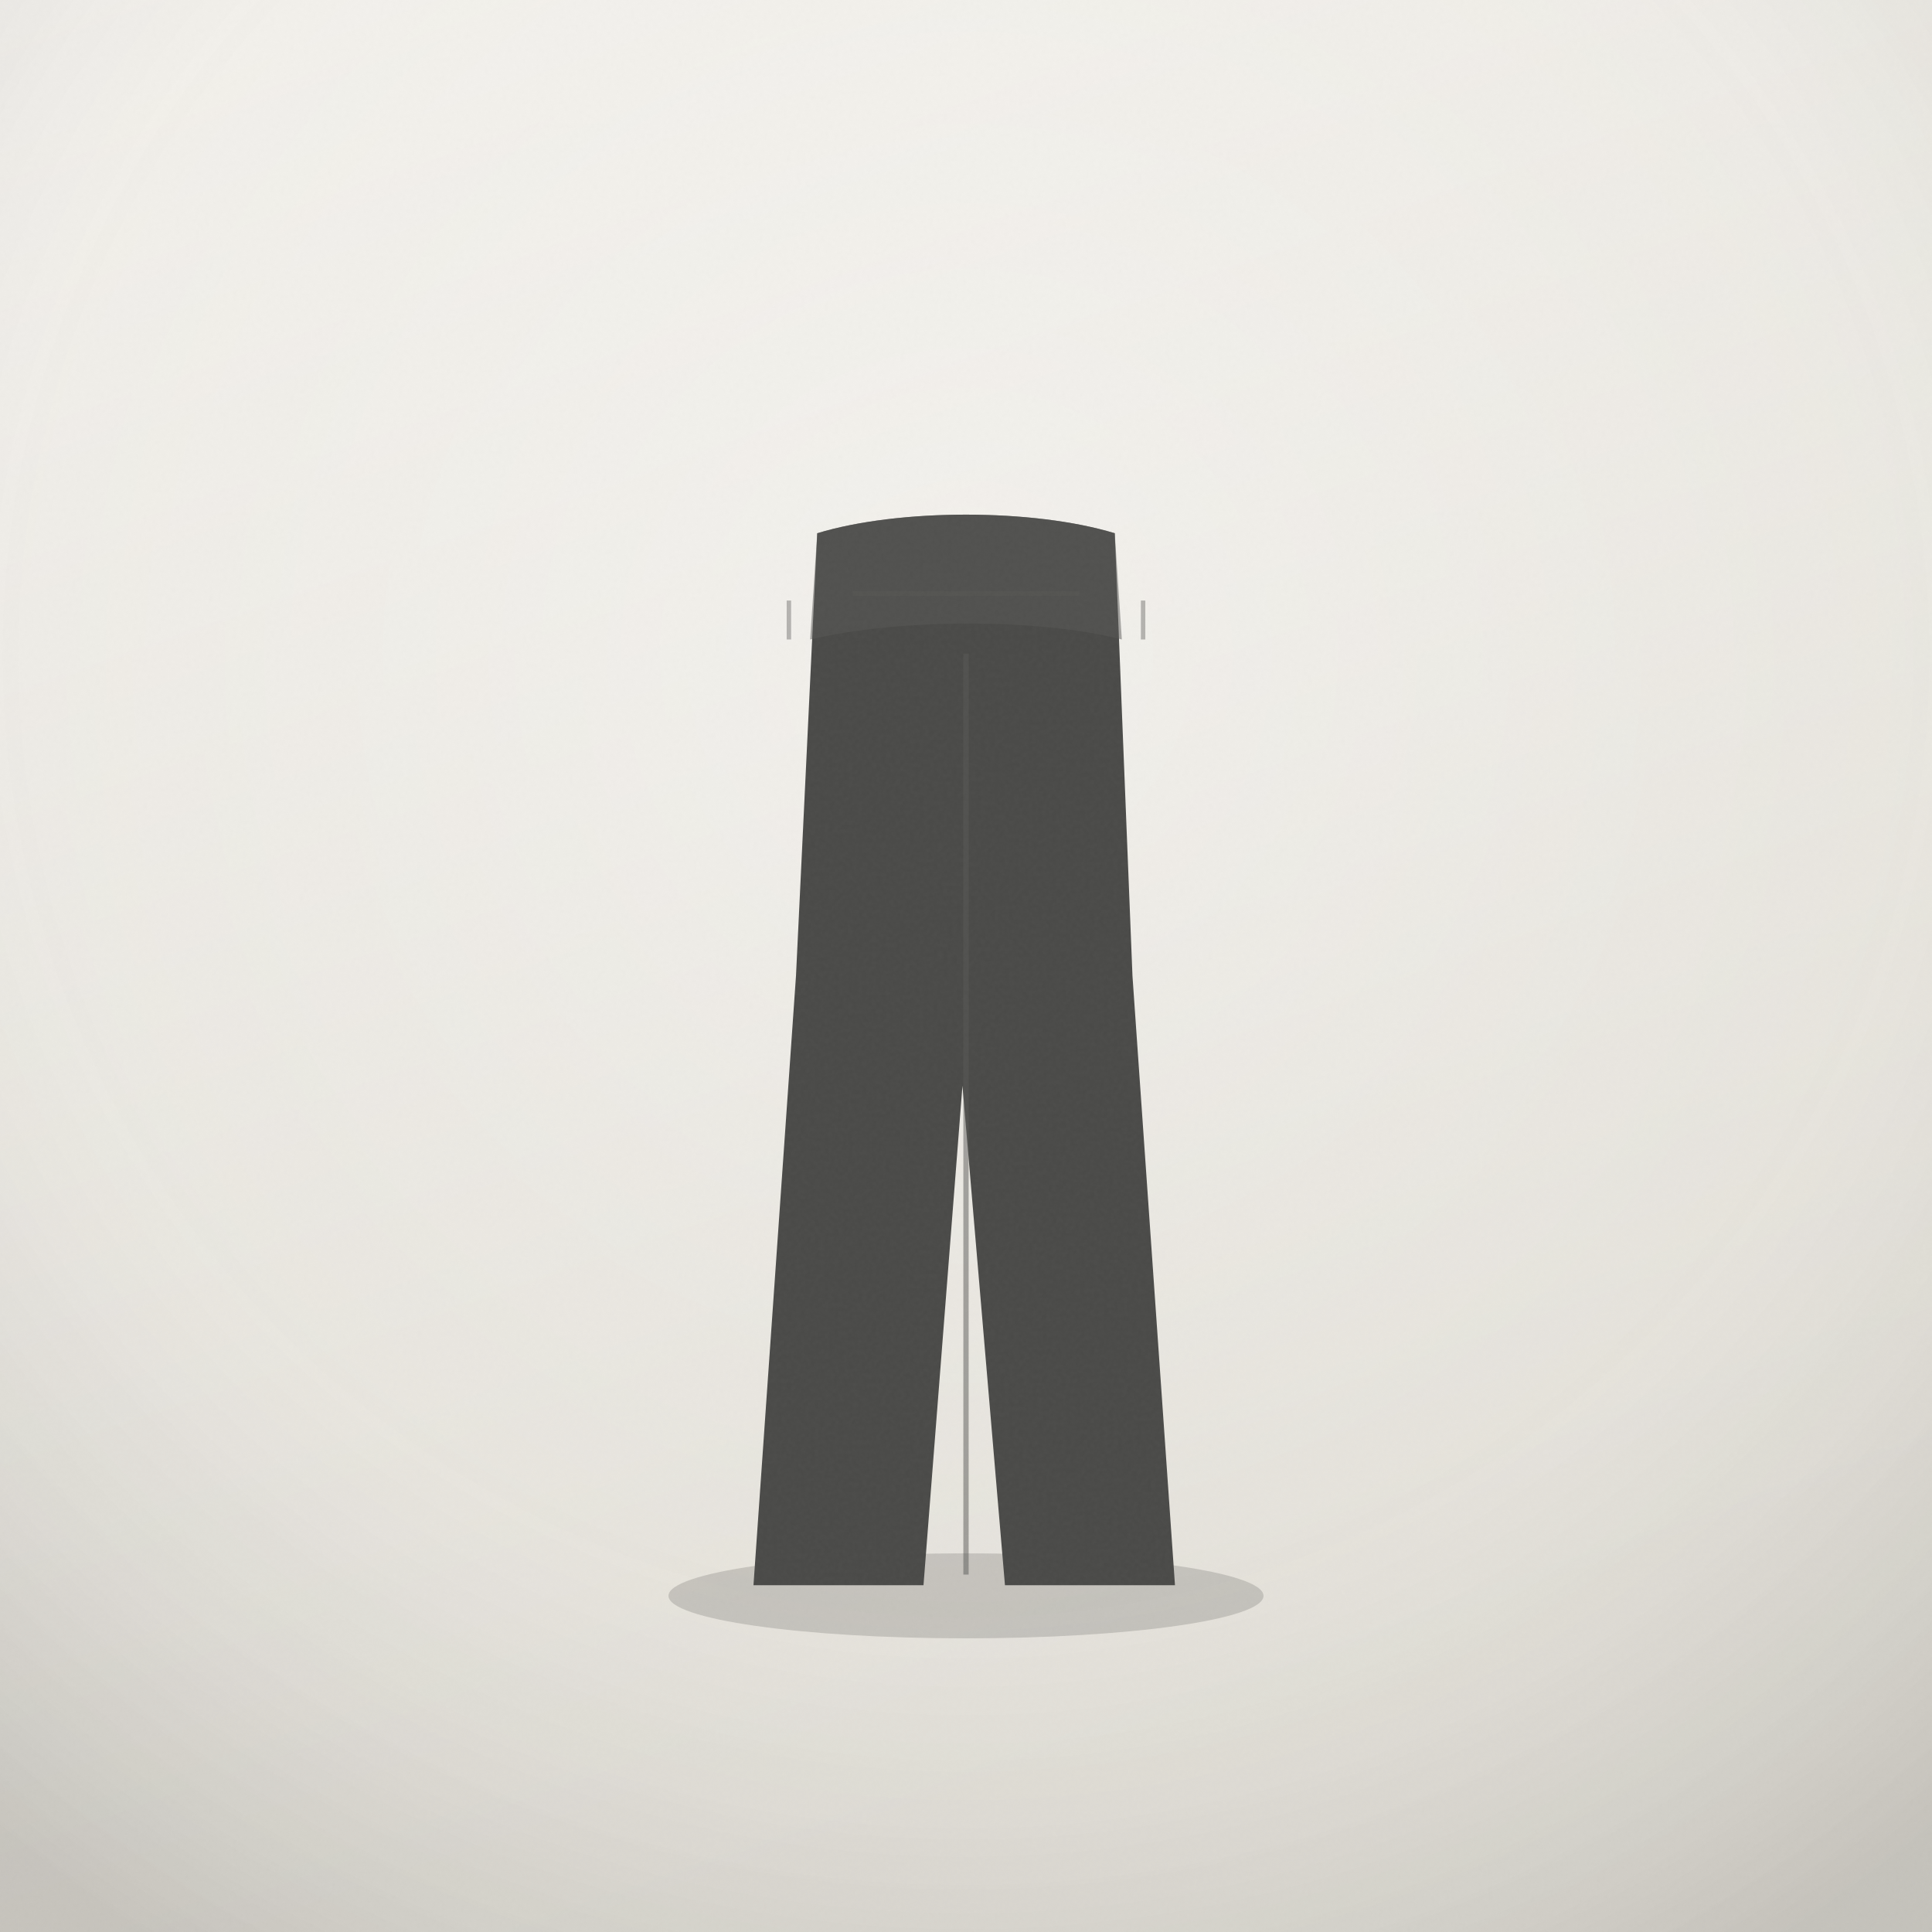
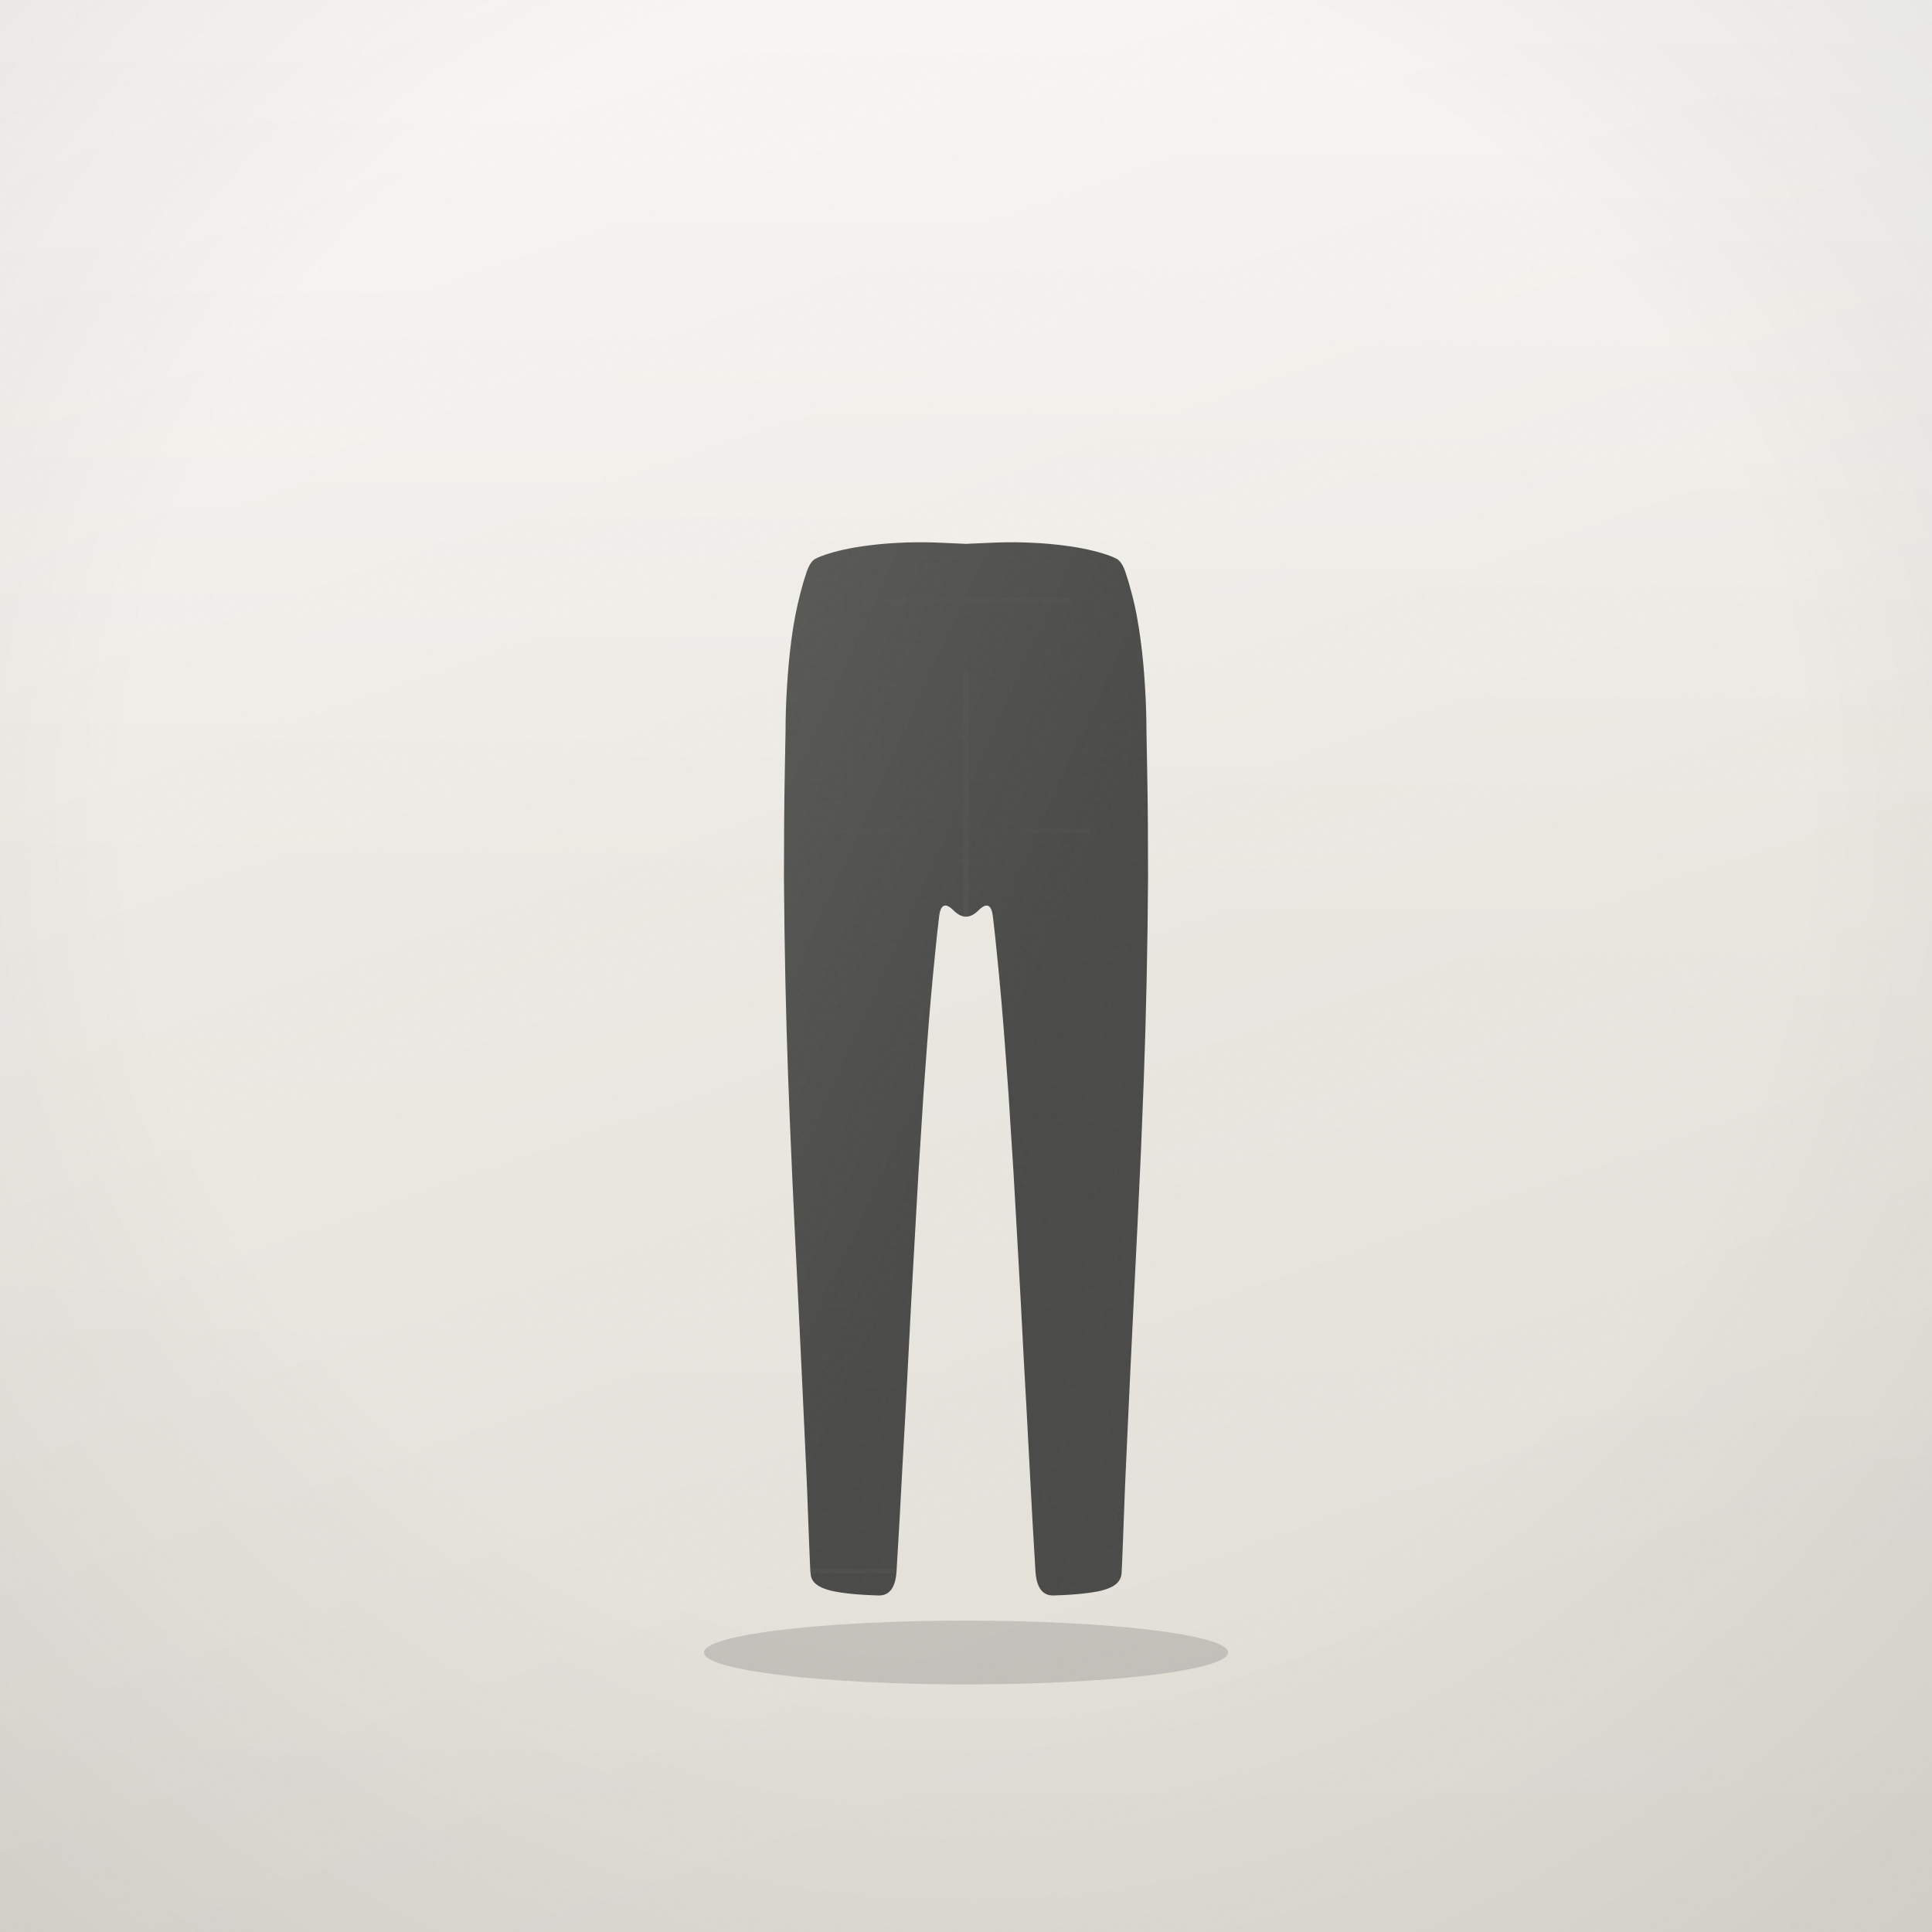
<svg xmlns="http://www.w3.org/2000/svg" viewBox="0 0 480 480" width="480" height="480" preserveAspectRatio="xMidYMid slice" role="img">
  <defs>
    <linearGradient id="bga30" x1="0" y1="0" x2="0.35" y2="1">
      <stop offset="0" stop-color="#F2F0EB" />
      <stop offset="1" stop-color="#E2DFD7" />
    </linearGradient>
-     <radialGradient id="lita30" cx="0.5" cy="0.34" r="0.78">
-       <stop offset="0" stop-color="#ffffff" stop-opacity="0.34" />
-       <stop offset="0.62" stop-color="#ffffff" stop-opacity="0.06" />
-       <stop offset="1" stop-color="#111111" stop-opacity="0.14" />
+     <linearGradient id="keya30" x1="0" y1="0" x2="0" y2="1">
+       <stop offset="0" stop-color="#ffffff" stop-opacity="0.5" />
+       <stop offset="0.45" stop-color="#ffffff" stop-opacity="0.1" />
+       <stop offset="1" stop-color="#ffffff" stop-opacity="0" />
+     </linearGradient>
+     <radialGradient id="viga30" cx="0.5" cy="0.42" r="0.78">
+       <stop offset="0.55" stop-color="#111111" stop-opacity="0" />
+       <stop offset="1" stop-color="#111111" stop-opacity="0.09" />
    </radialGradient>
-     <linearGradient id="faba30" x1="0.2" y1="0" x2="0.8" y2="1">
+     <linearGradient id="faba30" x1="0.12" y1="0" x2="0.88" y2="1">
      <stop offset="0" stop-color="#585855" />
+       <stop offset="0.55" stop-color="#4A4A48" />
+       <stop offset="1" stop-color="#4A4A48" />
+     </linearGradient>
+     <linearGradient id="figFIG" x1="0.1" y1="0" x2="0.9" y2="1">
+       <stop offset="0" stop-color="#585855" />
+       <stop offset="0.6" stop-color="#4A4A48" />
      <stop offset="1" stop-color="#4A4A48" />
    </linearGradient>
    <filter id="graina30" x="0" y="0" width="100%" height="100%">
      <feTurbulence type="fractalNoise" baseFrequency="0.85" numOctaves="3" stitchTiles="stitch" />
      <feColorMatrix type="saturate" values="0" />
      <feComponentTransfer>
        <feFuncA type="linear" slope="0.5" />
      </feComponentTransfer>
    </filter>
  </defs>
  <g id="art">
    <rect width="480" height="480" fill="url(#bga30)" />
-     <rect width="480" height="480" fill="url(#lita30)" />
+     <rect width="480" height="480" fill="url(#keya30)" />
    <g transform="translate(240 246) scale(0.44) translate(-400 -520)">
-       <ellipse cx="400" cy="862" rx="168" ry="24" fill="#111111" opacity="0.16" />
-       <path fill="#4A4A48" d="M316 262c46-14 122-14 168 0l10 250 24 344h-96l-24-282-22 282h-96l24-344z" />
-       <path fill="#585855" opacity="0.5" d="M316 262c46-14 122-14 168 0l4 60c-46-12-126-12-176 0z" />
-       <path fill="none" stroke="#585855" stroke-width="3" opacity="0.5" d="M400 330v520" />
-       <path fill="none" stroke="#585855" stroke-width="2.5" opacity="0.4" d="M336 296h128M300 300v22M500 300v22" />
+       <ellipse cx="400" cy="894" rx="148" ry="18" fill="#111111" opacity="0.16" />
+       <defs>
+         <clipPath id="cl22">
+           <path d="M400.0 268.0Q400.0 268.0 411.4 267.5Q422.8 266.9 432.7 267.2Q442.5 267.5 450.8 268.4Q459.1 269.3 465.8 270.6Q472.4 271.9 477.2 273.4Q482.1 274.9 485.0 276.4Q488.0 278.0 490.0 283.9Q492.0 289.8 493.6 296.1Q495.3 302.4 496.5 309.0Q497.7 315.5 498.6 322.3Q499.5 329.0 500.1 335.7Q500.7 342.5 501.1 349.0Q501.5 355.6 501.7 361.9Q501.9 368.2 501.9 374.1Q502.0 380.0 502.3 395.7Q502.6 411.3 502.7 426.5Q502.8 441.7 502.8 456.5Q502.7 471.2 502.5 485.7Q502.3 500.1 502.0 514.3Q501.7 528.4 501.3 542.4Q500.9 556.4 500.4 570.2Q499.9 584.1 499.3 597.9Q498.8 611.8 498.1 625.6Q497.5 639.5 496.8 653.4Q496.1 667.4 495.4 681.6Q494.7 695.7 494.0 710.1Q493.3 724.5 492.6 739.3Q491.9 754.0 491.2 769.2Q490.5 784.3 489.8 800.0Q489.2 815.6 488.6 831.8Q488.0 848.0 487.8 849.9Q487.5 851.8 486.4 853.5Q485.3 855.2 482.9 856.6Q480.5 858.0 476.3 859.1Q472.0 860.1 465.4 860.8Q458.8 861.5 449.4 861.8Q440.0 862.0 439.2 847.8Q438.3 833.6 437.5 818.9Q436.7 804.2 435.9 789.1Q435.1 774.1 434.3 758.8Q433.4 743.5 432.6 728.1Q431.8 712.7 431.0 697.3Q430.2 681.9 429.3 666.7Q428.5 651.5 427.6 636.6Q426.8 621.6 425.8 607.1Q424.9 592.5 424.0 578.5Q423.0 564.5 422.0 551.1Q421.0 537.8 419.9 525.2Q418.8 512.6 417.6 500.9Q416.5 489.3 415.2 478.6Q414.0 468.0 407.0 475.0Q400.0 482.0 393.0 475.0Q386.0 468.0 384.8 478.6Q383.5 489.3 382.4 500.9Q381.2 512.6 380.1 525.2Q379.0 537.8 378.0 551.1Q377.0 564.5 376.0 578.5Q375.1 592.5 374.2 607.1Q373.2 621.6 372.4 636.6Q371.5 651.5 370.7 666.7Q369.8 681.9 369.0 697.3Q368.2 712.7 367.4 728.1Q366.6 743.5 365.8 758.8Q364.9 774.1 364.1 789.1Q363.3 804.2 362.5 818.9Q361.7 833.6 360.8 847.8Q360.0 862.0 350.6 861.8Q341.2 861.5 334.6 860.8Q328.0 860.1 323.8 859.1Q319.5 858.0 317.1 856.6Q314.7 855.2 313.6 853.5Q312.5 851.8 312.3 849.9Q312.0 848.0 311.4 831.8Q310.8 815.6 310.2 800.0Q309.5 784.3 308.8 769.2Q308.1 754.0 307.4 739.3Q306.7 724.5 306.0 710.1Q305.3 695.7 304.6 681.6Q303.9 667.4 303.2 653.4Q302.5 639.5 301.9 625.6Q301.3 611.8 300.7 597.9Q300.1 584.1 299.6 570.2Q299.1 556.4 298.7 542.4Q298.3 528.4 298.0 514.3Q297.7 500.1 297.5 485.7Q297.3 471.2 297.2 456.5Q297.2 441.7 297.3 426.5Q297.4 411.3 297.7 395.7Q298.0 380.0 298.1 374.1Q298.1 368.2 298.3 361.9Q298.5 355.6 298.9 349.0Q299.3 342.5 299.9 335.7Q300.5 329.0 301.4 322.3Q302.3 315.5 303.5 309.0Q304.8 302.4 306.4 296.1Q308.0 289.8 310.0 283.9Q312.0 278.0 315.0 276.4Q317.9 274.9 322.8 273.4Q327.6 271.9 334.2 270.6Q340.9 269.3 349.2 268.4Q357.5 267.5 367.3 267.2Q377.2 266.9 388.6 267.5Z" />
+         </clipPath>
+       </defs>
+       <path fill="url(#faba30)" d="M400.0 268.0Q400.0 268.0 411.4 267.5Q422.8 266.9 432.7 267.2Q442.5 267.5 450.8 268.4Q459.1 269.3 465.8 270.6Q472.4 271.9 477.2 273.4Q482.1 274.9 485.0 276.4Q488.0 278.0 490.0 283.9Q492.0 289.8 493.6 296.1Q495.3 302.4 496.5 309.0Q497.7 315.5 498.6 322.3Q499.5 329.0 500.1 335.7Q500.7 342.5 501.1 349.0Q501.5 355.6 501.7 361.9Q501.9 368.2 501.9 374.1Q502.0 380.0 502.3 395.7Q502.6 411.3 502.7 426.5Q502.8 441.7 502.8 456.5Q502.7 471.2 502.5 485.7Q502.3 500.1 502.0 514.3Q501.7 528.4 501.3 542.4Q500.9 556.4 500.4 570.2Q499.9 584.1 499.3 597.9Q498.8 611.8 498.1 625.6Q497.5 639.5 496.8 653.4Q496.1 667.4 495.4 681.6Q494.7 695.7 494.0 710.1Q493.3 724.5 492.6 739.3Q491.9 754.0 491.2 769.2Q490.5 784.3 489.8 800.0Q489.2 815.6 488.6 831.8Q488.0 848.0 487.8 849.9Q487.5 851.8 486.4 853.5Q485.3 855.2 482.9 856.6Q480.5 858.0 476.3 859.1Q472.0 860.1 465.4 860.8Q458.8 861.5 449.4 861.8Q440.0 862.0 439.2 847.8Q438.3 833.6 437.5 818.9Q436.7 804.2 435.9 789.1Q435.1 774.1 434.3 758.8Q433.4 743.5 432.6 728.1Q431.8 712.7 431.0 697.3Q430.2 681.9 429.3 666.7Q428.5 651.5 427.6 636.6Q426.8 621.6 425.8 607.1Q424.9 592.5 424.0 578.5Q423.0 564.5 422.0 551.1Q421.0 537.8 419.9 525.2Q418.8 512.6 417.6 500.9Q416.5 489.3 415.2 478.6Q414.0 468.0 407.0 475.0Q400.0 482.0 393.0 475.0Q386.0 468.0 384.8 478.6Q383.5 489.3 382.4 500.9Q381.2 512.6 380.1 525.2Q379.0 537.8 378.0 551.1Q377.0 564.5 376.0 578.5Q375.1 592.5 374.2 607.1Q373.2 621.6 372.4 636.6Q371.5 651.5 370.7 666.7Q369.8 681.9 369.0 697.3Q368.2 712.7 367.4 728.1Q366.6 743.5 365.8 758.8Q364.9 774.1 364.1 789.1Q363.3 804.2 362.5 818.9Q361.7 833.6 360.8 847.8Q360.0 862.0 350.6 861.8Q341.2 861.5 334.6 860.8Q328.0 860.1 323.8 859.1Q319.5 858.0 317.1 856.6Q314.7 855.2 313.6 853.5Q312.5 851.8 312.3 849.9Q312.0 848.0 311.4 831.8Q310.8 815.6 310.2 800.0Q309.5 784.3 308.8 769.2Q308.1 754.0 307.4 739.3Q306.7 724.5 306.0 710.1Q305.3 695.7 304.6 681.6Q303.9 667.4 303.2 653.4Q302.5 639.5 301.9 625.6Q301.3 611.8 300.7 597.9Q300.1 584.1 299.6 570.2Q299.1 556.4 298.7 542.4Q298.3 528.4 298.0 514.3Q297.7 500.1 297.5 485.7Q297.3 471.2 297.2 456.5Q297.2 441.7 297.3 426.5Q297.4 411.3 297.7 395.7Q298.0 380.0 298.1 374.1Q298.1 368.2 298.3 361.9Q298.5 355.6 298.9 349.0Q299.3 342.5 299.9 335.7Q300.5 329.0 301.4 322.3Q302.3 315.5 303.5 309.0Q304.8 302.4 306.4 296.1Q308.0 289.8 310.0 283.9Q312.0 278.0 315.0 276.4Q317.9 274.9 322.8 273.4Q327.6 271.9 334.2 270.6Q340.9 269.3 349.2 268.4Q357.5 267.5 367.3 267.2Q377.2 266.9 388.6 267.5Z" />
+       <g clip-path="url(#cl22)">
+         <path fill="none" stroke="#585855" stroke-width="2.5" opacity="0.3" d="M312 848h58h58" />
+         <path fill="none" stroke="#585855" stroke-width="3" opacity="0.4" d="M400 340v506" />
+         <path fill="none" stroke="#585855" stroke-width="2.5" opacity="0.3" d="M340 300h120M298 306v18M502 306v18" />
+         <path fill="none" stroke="#585855" stroke-width="2" opacity="0.22" d="M330 430h40M430 430h40" />
+       </g>
    </g>
-     <rect width="480" height="480" filter="url(#graina30)" opacity="0.055" />
+     <rect width="480" height="480" fill="url(#viga30)" />
+     <rect width="480" height="480" filter="url(#graina30)" opacity="0.05" />
  </g>
</svg>
